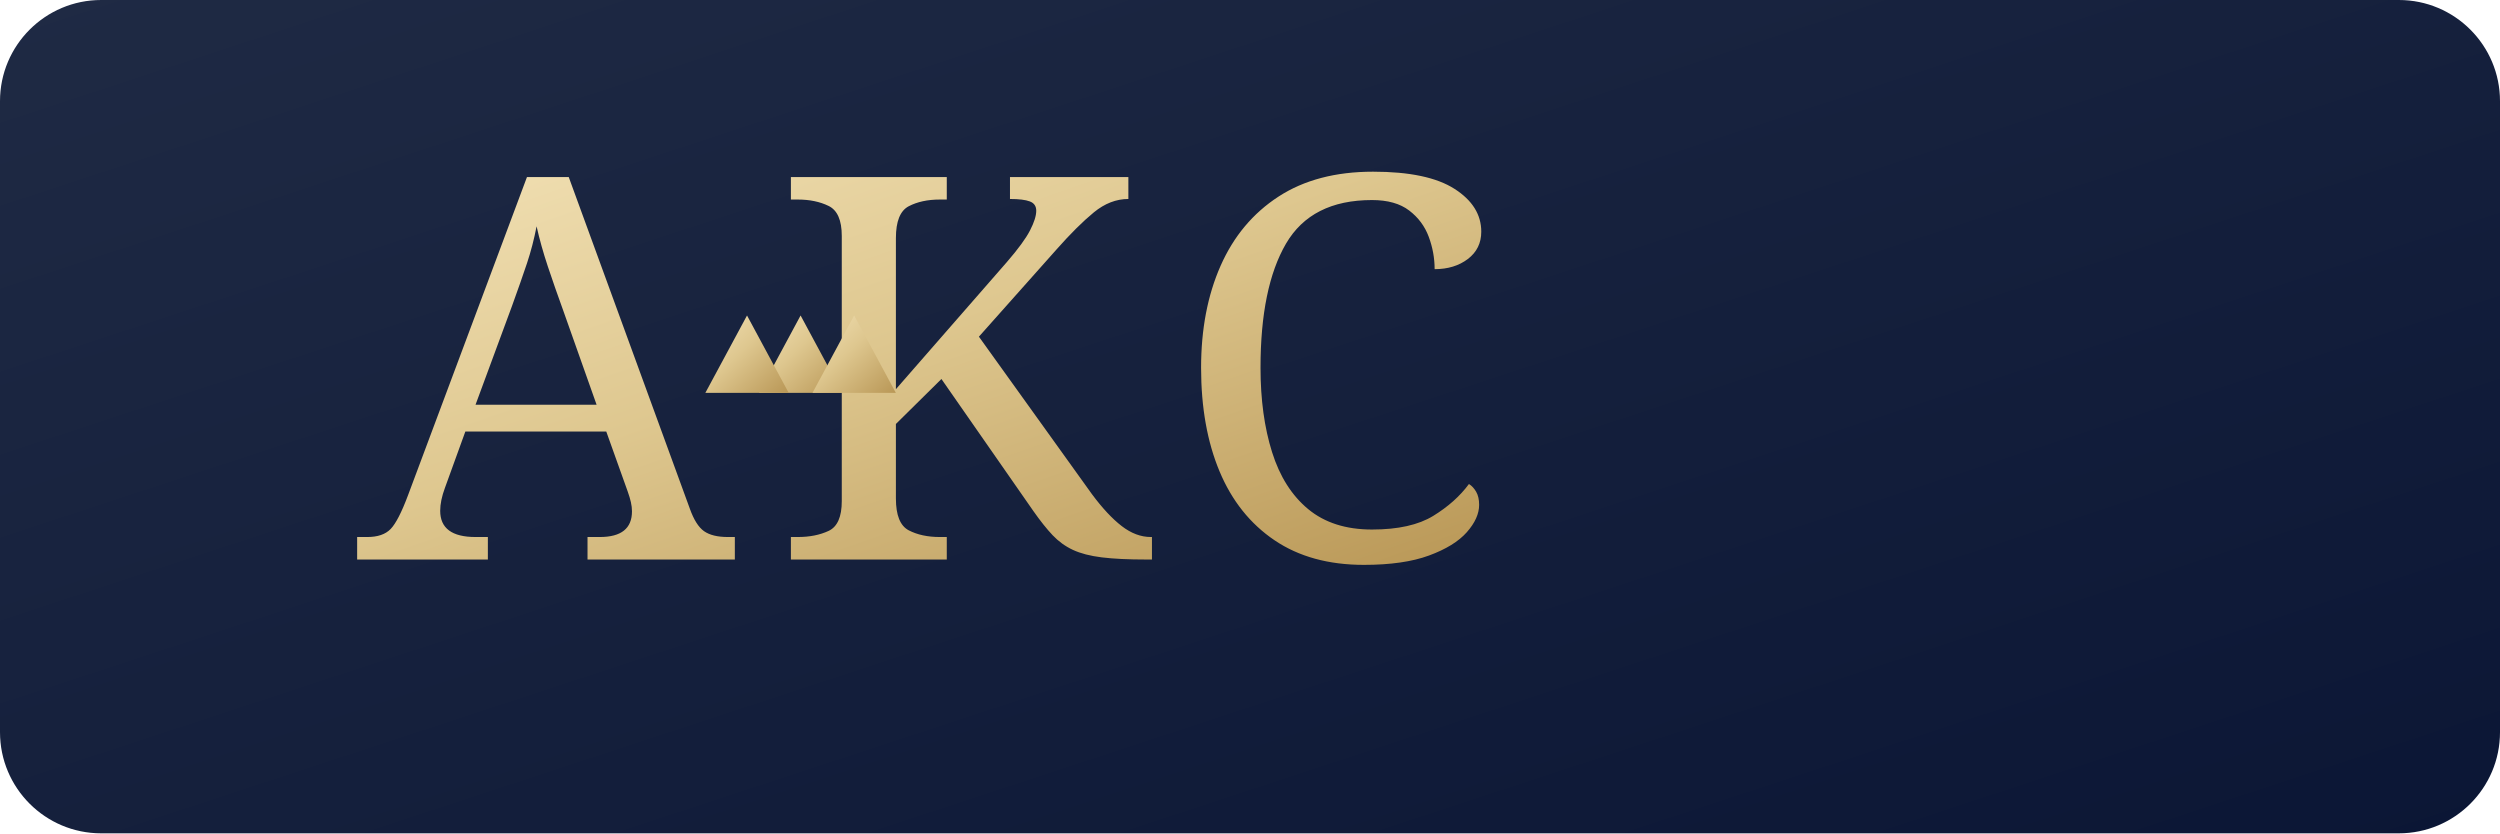
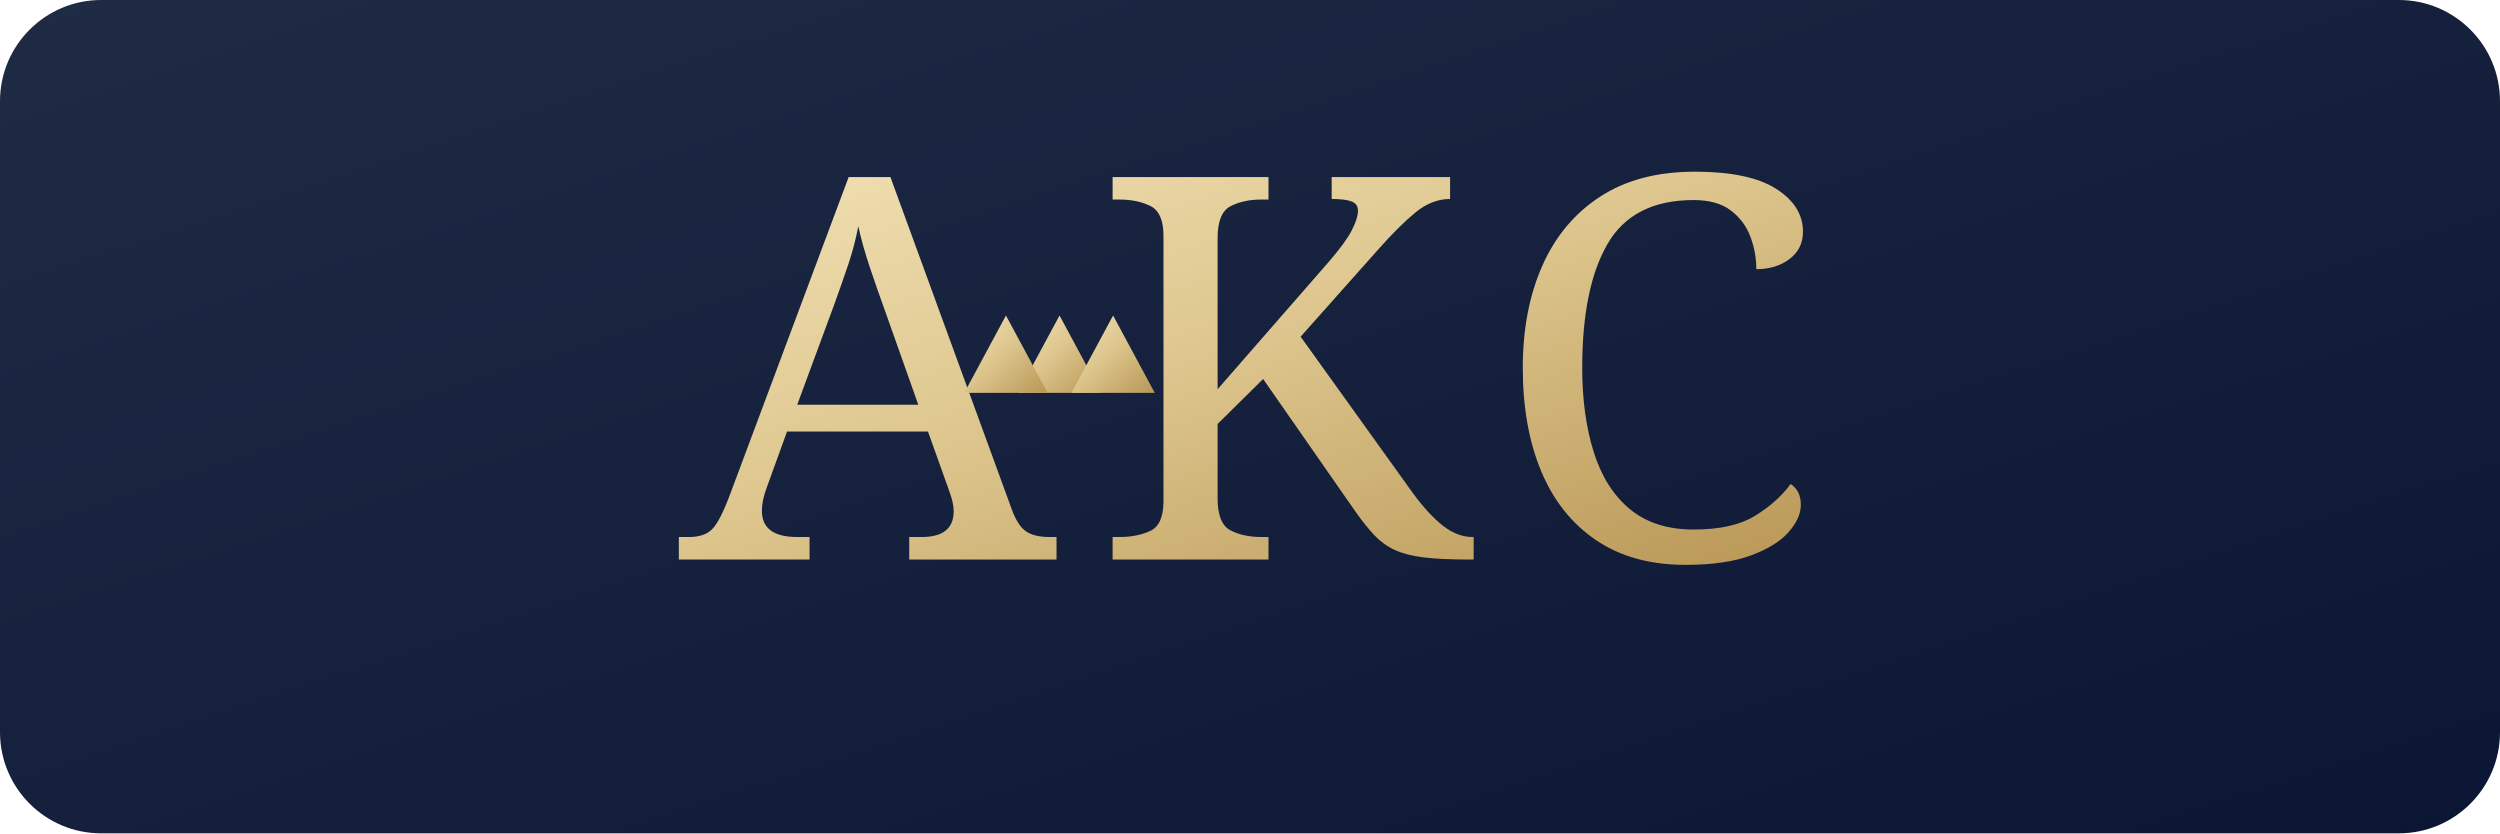
<svg xmlns="http://www.w3.org/2000/svg" viewBox="0 0 840 280" role="img" aria-labelledby="logoTitle logoDesc">
  <defs>
    <linearGradient id="bgGradient" x1="0%" y1="0%" x2="100%" y2="100%">
      <stop offset="0%" stop-color="#1F2A44" />
      <stop offset="100%" stop-color="#0B1635" />
    </linearGradient>
    <linearGradient id="goldGradient" x1="0%" y1="0%" x2="100%" y2="100%">
      <stop offset="0%" stop-color="#F2E1B5" />
      <stop offset="45%" stop-color="#DEC78F" />
      <stop offset="100%" stop-color="#B99756" />
    </linearGradient>
  </defs>
  <rect x="0" y="0" width="840" height="280" rx="34" fill="url(#bgGradient)" />
  <g fill="url(#goldGradient)">
-     <text x="120" y="188" font-size="180" font-weight="500" letter-spacing="12" font-family="'Playfair Display', Georgia, serif">
+     <text x="420" y="188" text-anchor="middle" font-size="180" font-weight="500" letter-spacing="12" font-family="'Playfair Display', Georgia, serif">
      AKC
    </text>
-     <polygon points="255,132 269,106 283,132" />
-     <polygon points="273,132 287,106 301,132" />
-     <polygon points="237,132 251,106 265,132" />
+     <polygon points="342,132 356,106 370,132" />
+     <polygon points="360,132 374,106 388,132" />
+     <polygon points="324,132 338,106 352,132" />
  </g>
</svg>
